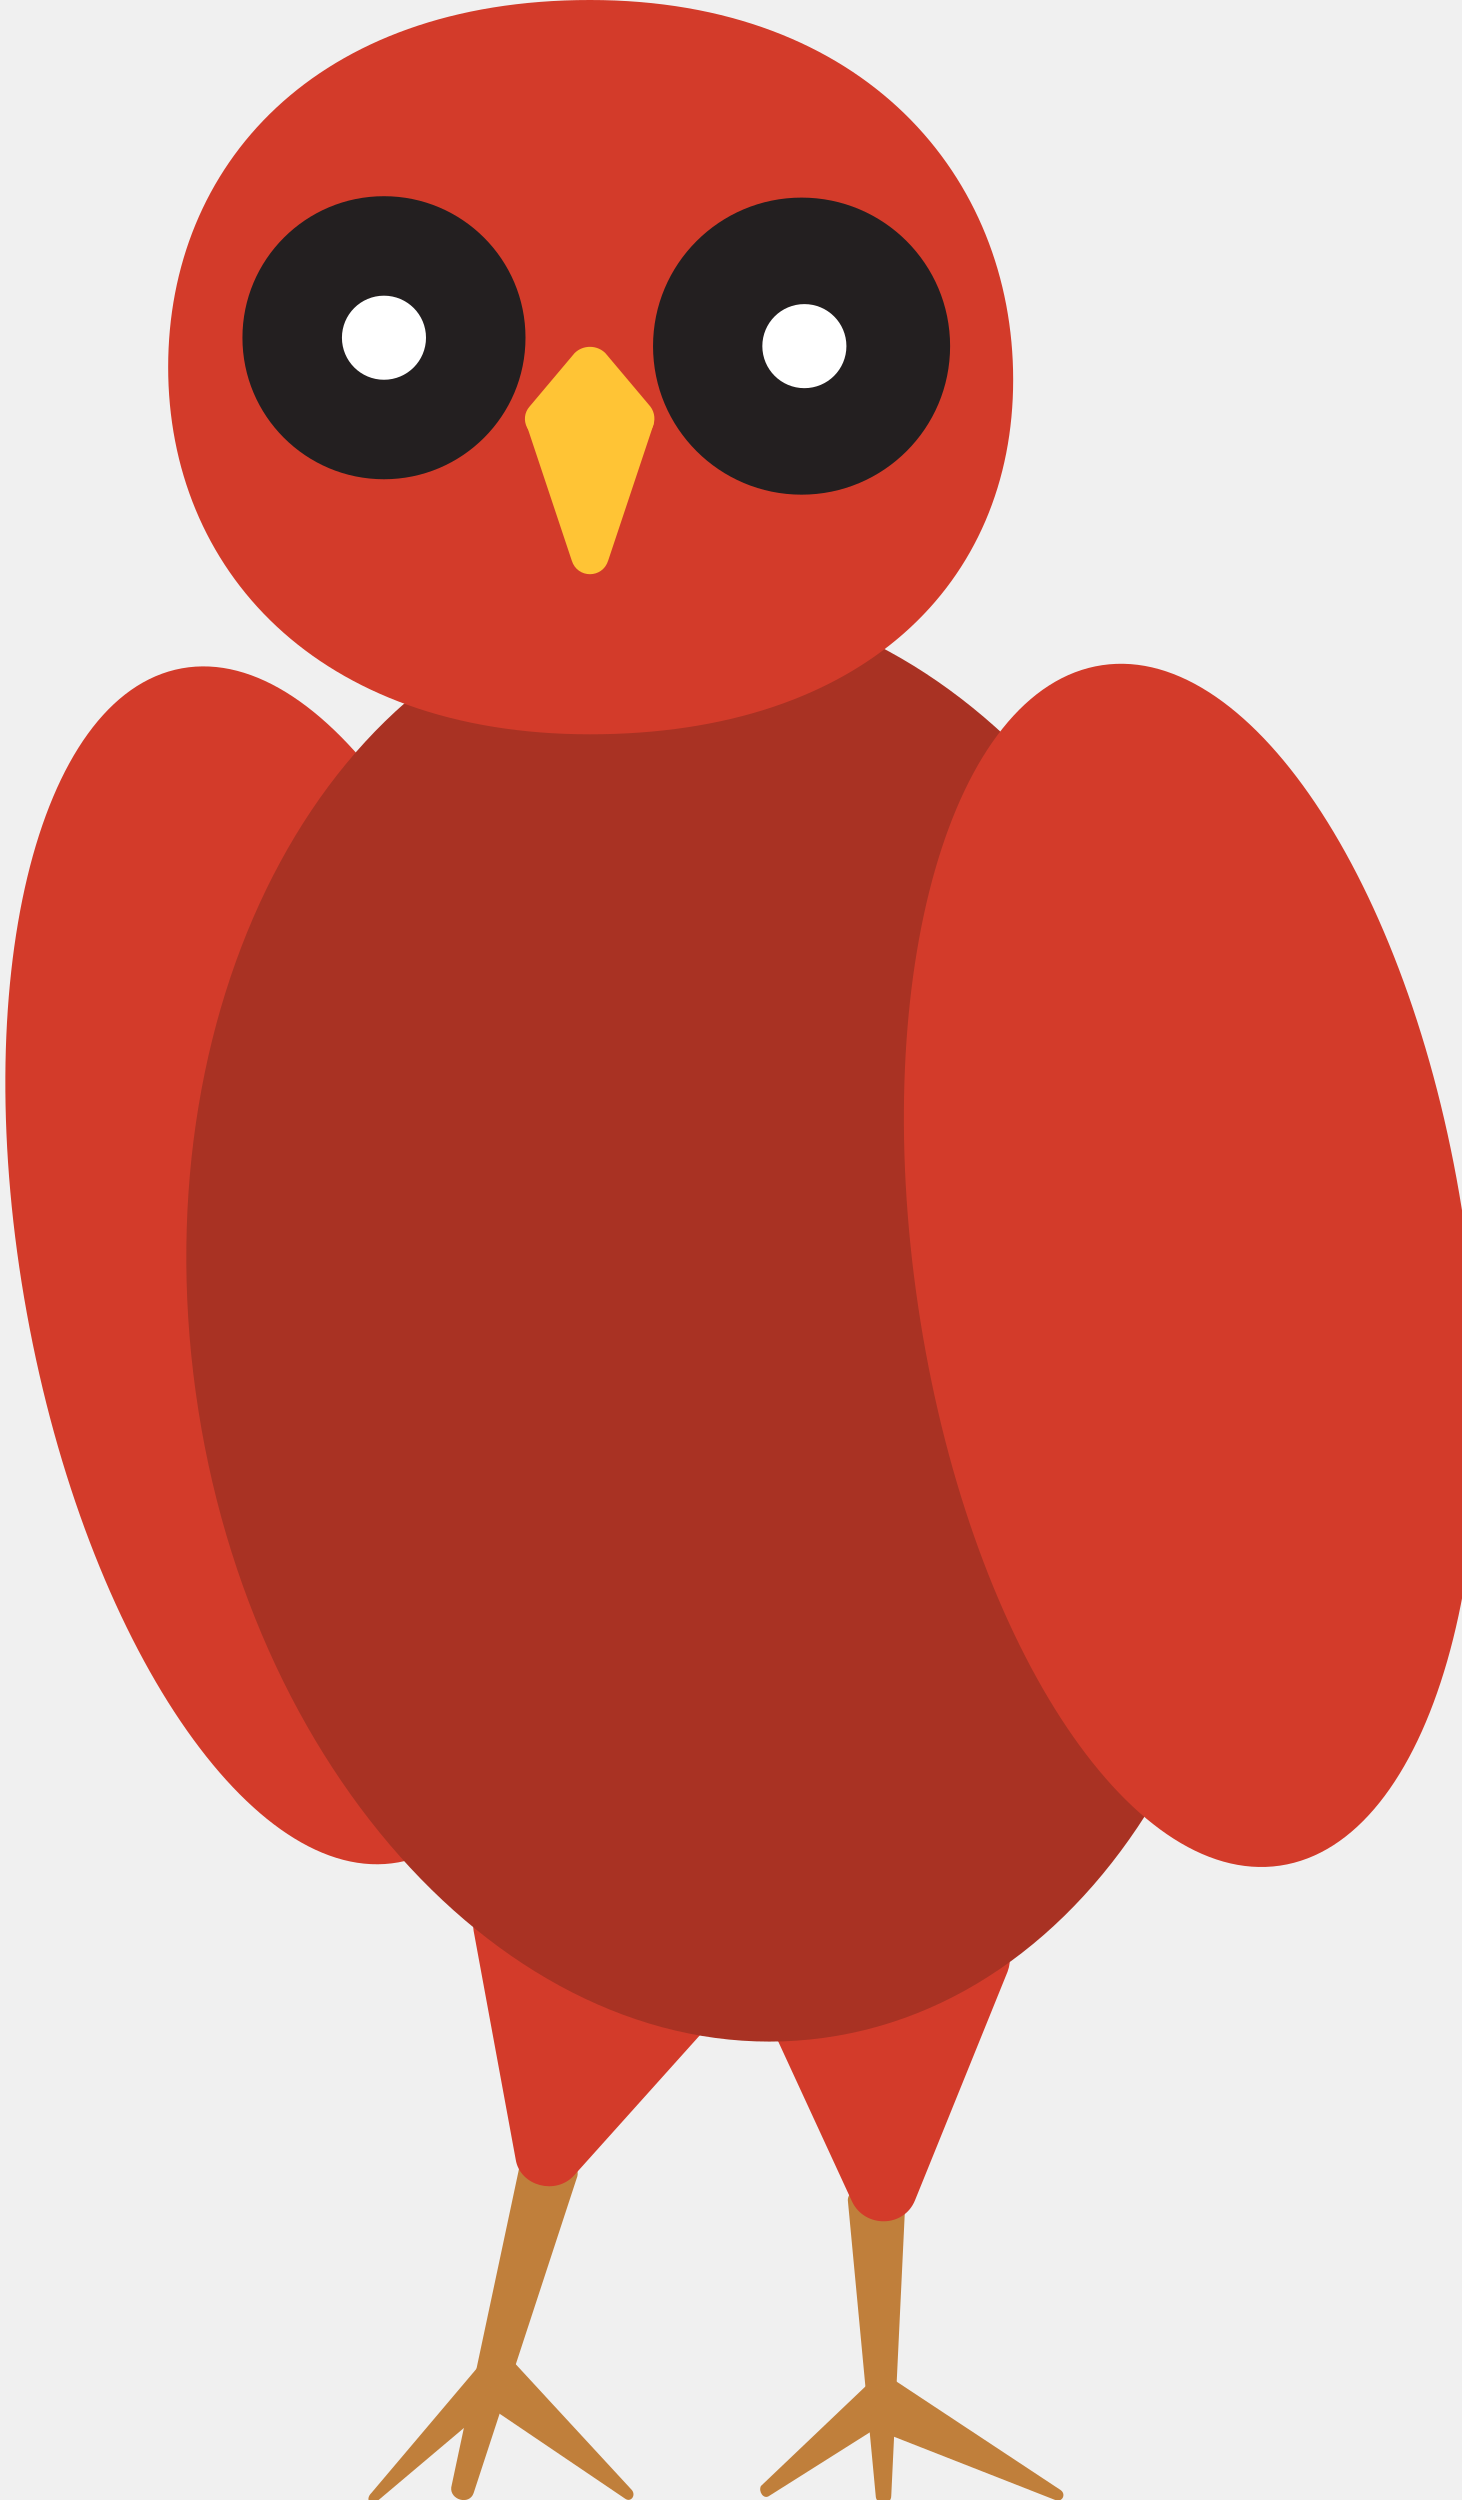
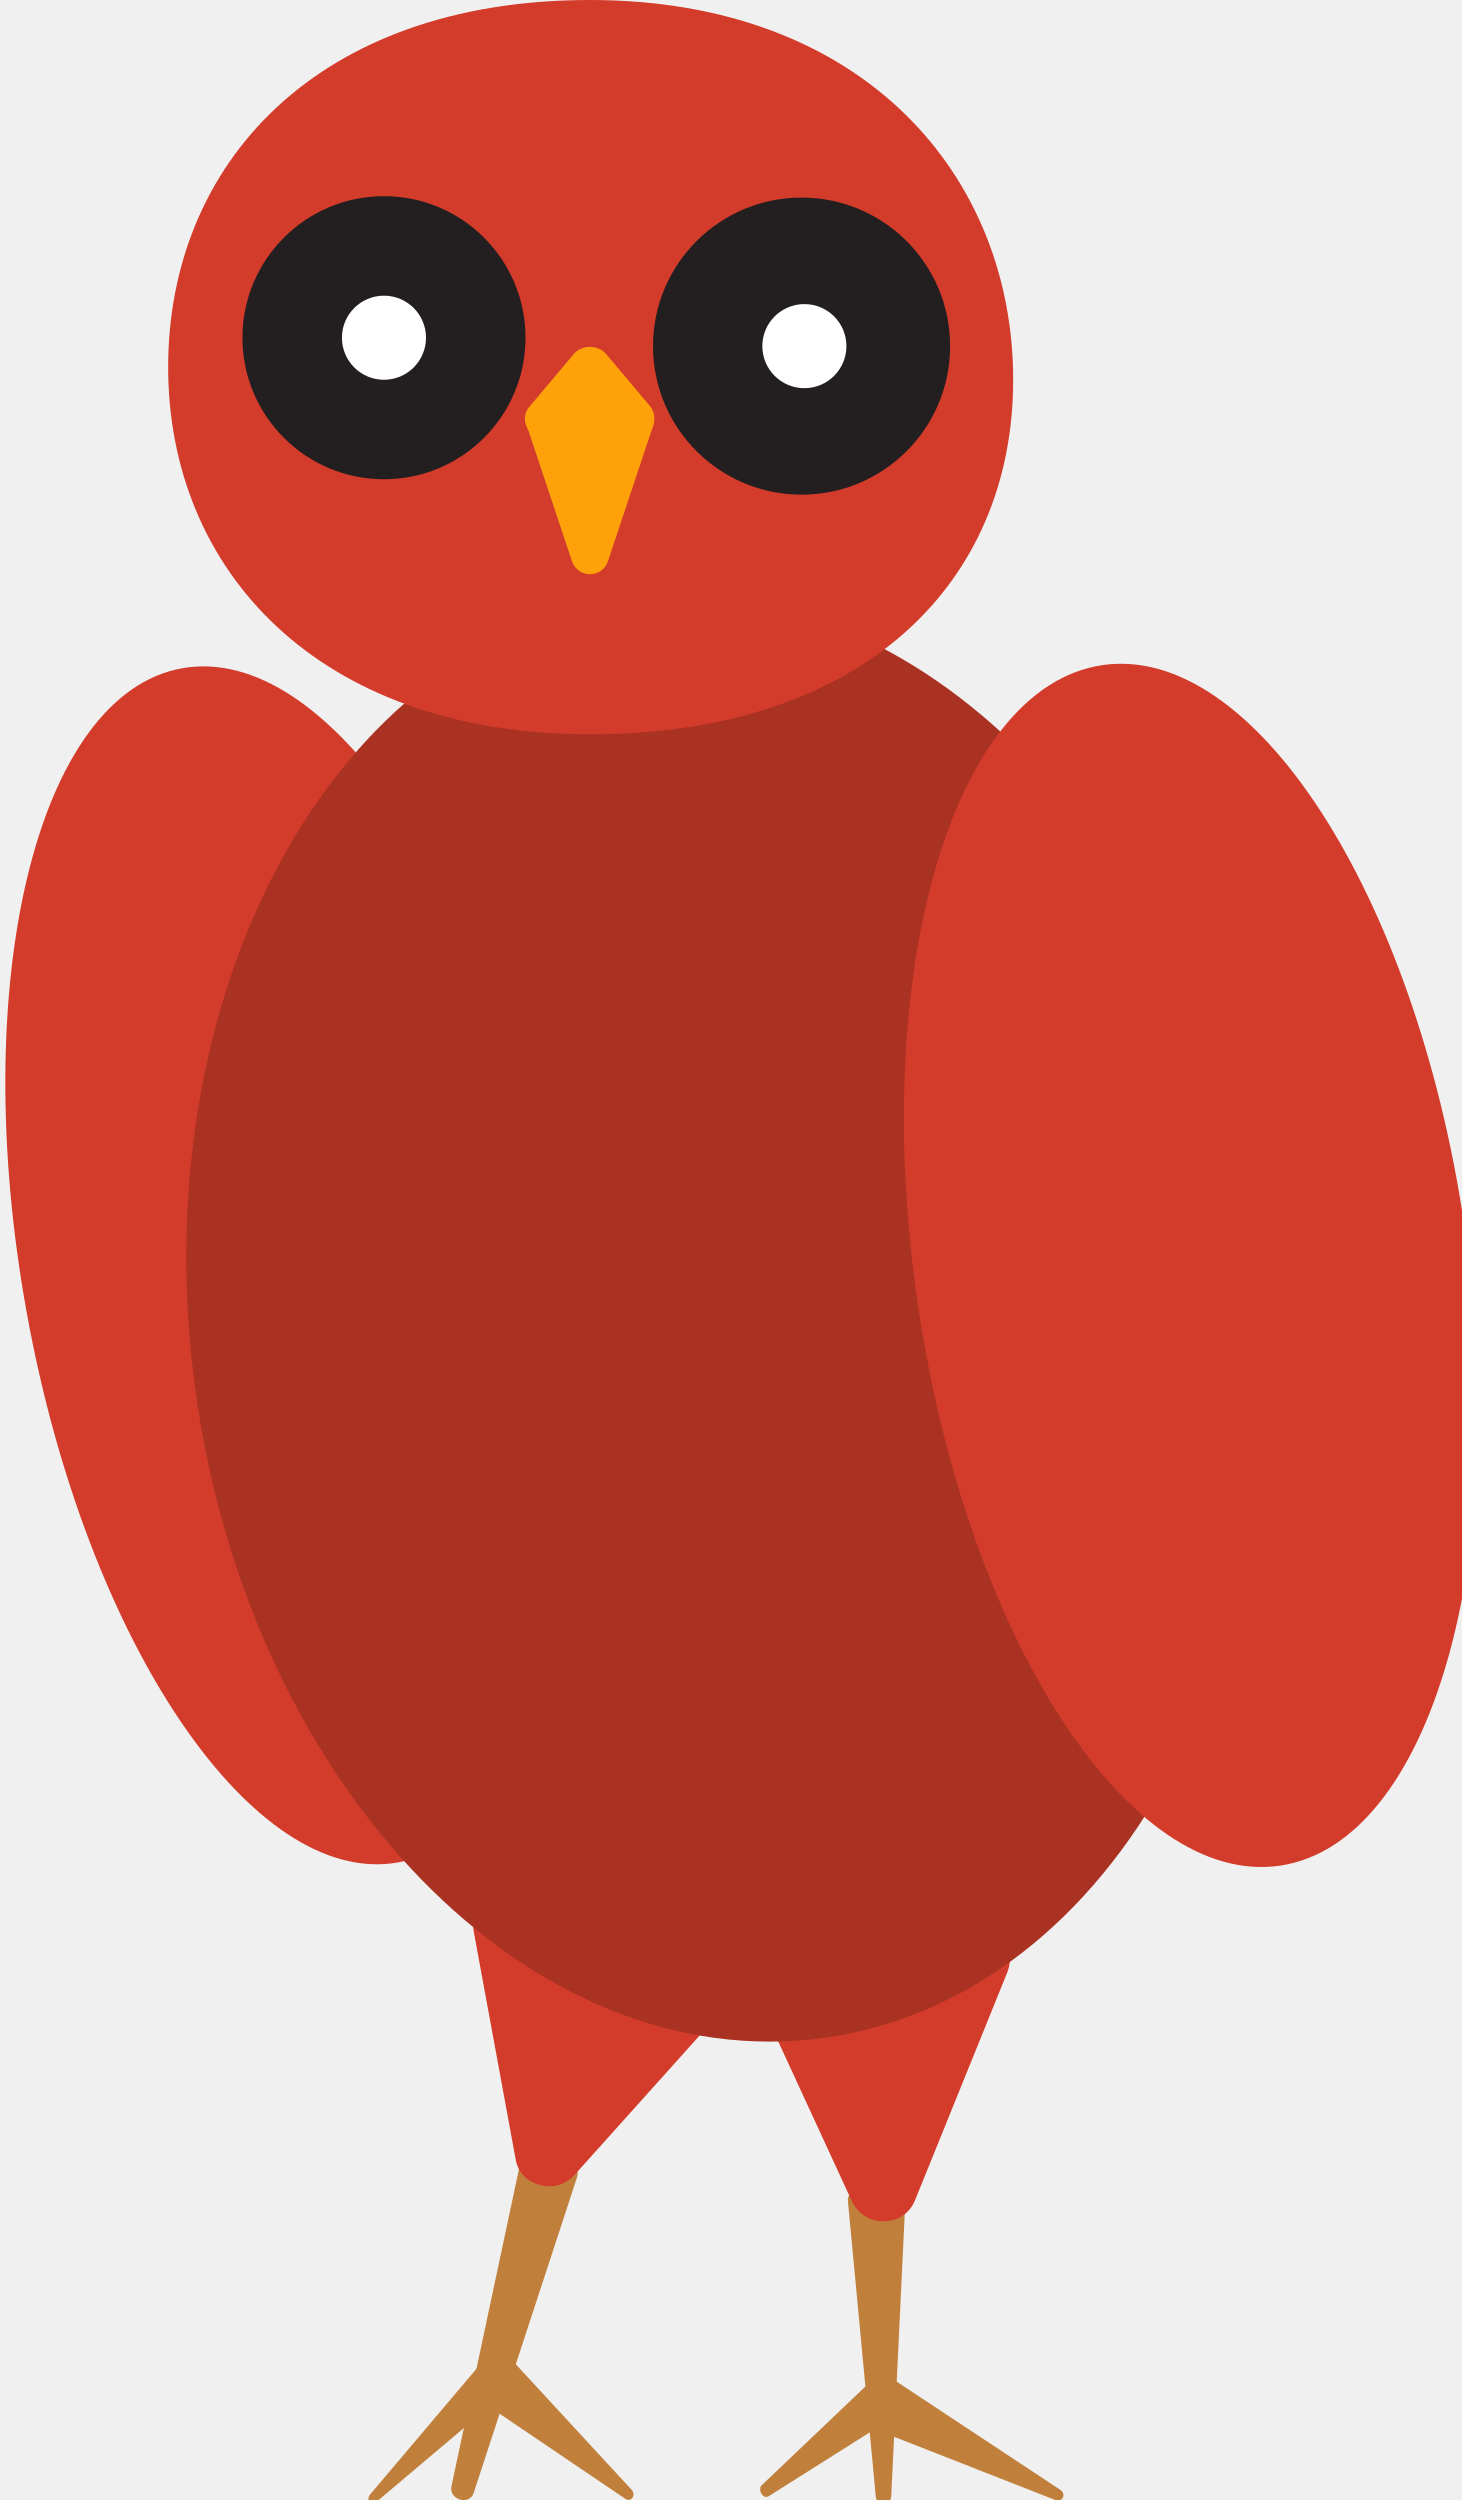
<svg xmlns="http://www.w3.org/2000/svg" version="1.1" x="0px" y="0px" viewBox="0 0 104.3 178.4" style="enable-background:new 0 0 104.3 178.4;" xml:space="preserve">
  <style type="text/css">
	.st0{fill:#C07F3B;}
	.st1{fill:#D33B2A;}
	.st2{fill:#A93223;}
	.st3{fill:#231F20;}
	.st4{fill:#FFFFFF;}
- 	.st5{fill:#FFC435;}
+ 	.st5{fill:#FFA20A;}
</style>
  <g id="claws">
    <path class="st0" d="M33.8,177.9l7.4-22.6c0.1-0.4-0.1-0.8-0.5-1l-2.4-0.9c-0.5-0.2-1,0.1-1.1,0.6l-5,23.5   C32.1,178.4,33.5,178.8,33.8,177.9z" />
    <path class="st0" d="M26.9,178.5l9-7.6c0.2-0.1,0.2-0.4,0.1-0.6l-1.2-1.5c-0.2-0.2-0.5-0.2-0.6,0l-7.7,9.1   C26,178.4,26.5,178.9,26.9,178.5z" />
    <path class="st0" d="M45.1,177.7l-8.4-9.1c-0.2-0.2-0.5-0.2-0.6,0.1l-1.5,2.4c-0.1,0.2-0.1,0.4,0.1,0.5l9.9,6.7   C45,178.6,45.4,178.1,45.1,177.7z" />
    <path class="st0" d="M63.6,178.1l1-20.9c0-0.3-0.2-0.6-0.5-0.6l-3-0.2c-0.4,0-0.6,0.3-0.6,0.6l2,21.2   C62.6,178.8,63.6,178.8,63.6,178.1z" />
    <path class="st0" d="M54.9,178.1l9.5-6c0.2-0.1,0.2-0.4,0.1-0.5l-1.2-2.1c-0.1-0.2-0.4-0.3-0.6-0.1l-8.4,8   C54.1,177.8,54.5,178.4,54.9,178.1z" />
    <path class="st0" d="M75.7,177.7l-12.1-8c-0.2-0.1-0.5,0-0.6,0.2l-0.9,2.9c-0.1,0.2,0,0.4,0.2,0.5l13,5.1   C75.8,178.6,76.1,178,75.7,177.7z" />
  </g>
  <g id="legs">
    <path class="st1" d="M41,155.2l10.5-11.7c1.2-1.3,0.6-3.4-1-4L37,135c-1.8-0.6-3.5,0.9-3.2,2.8l3,16.3   C37.1,156,39.7,156.7,41,155.2z" />
    <path class="st1" d="M65.3,157l6.6-16.3c0.6-1.6-0.5-3.3-2.2-3.4l-14.3-0.4c-1.8-0.1-3.1,1.8-2.3,3.5l7.7,16.7   C61.7,159,64.5,159,65.3,157z" />
  </g>
  <g id="torso">
    <g id="back_wing_1_">
      <ellipse id="outer_part_1_" transform="matrix(0.9839 -0.1785 0.1785 0.9839 -15.7789 5.1431)" class="st1" cx="20.7" cy="90.3" rx="19.1" ry="43.3" />
    </g>
    <ellipse id="body_1_" transform="matrix(0.9906 -0.1369 0.1369 0.9906 -12.3927 7.9694)" class="st2" cx="51.7" cy="94.1" rx="38.1" ry="51.8" />
    <g id="front_wing">
      <ellipse id="outer_part_2_" transform="matrix(0.9892 -0.1466 0.1466 0.9892 -12.3182 13.4342)" class="st1" cx="85" cy="90.3" rx="19.7" ry="43.3" />
    </g>
  </g>
  <g id="wings">
</g>
  <g id="head">
    <path class="st1" d="M72.3,27.1c0,14.5-10.7,25.3-30.2,25.3S12,40.6,12,26.2S22.5,0,42.1,0S72.3,12.6,72.3,27.1z" />
  </g>
  <g id="eyes">
    <circle id="left_eye" class="st3" cx="27.4" cy="24.1" r="10.1" />
    <circle id="right_eye" class="st3" cx="57.2" cy="24.7" r="10.6" />
    <g id="pupils">
      <circle class="st4" cx="27.4" cy="24.1" r="3" />
      <circle class="st4" cx="57.4" cy="24.7" r="3" />
    </g>
  </g>
  <g id="beak">
    <path class="st5" d="M43.4,40l3.2-9.6c0.3-0.9-0.4-1.8-1.3-1.8h-6.4c-1,0-1.6,0.9-1.3,1.8l3.2,9.6C41.2,41.3,43,41.3,43.4,40z" />
    <path class="st5" d="M41,25.2l-3.2,3.8c-0.8,0.9-0.1,2.3,1.1,2.3l6.4,0c1.2,0,1.8-1.4,1.1-2.3l-3.2-3.8   C42.6,24.6,41.6,24.6,41,25.2z" />
  </g>
</svg>
